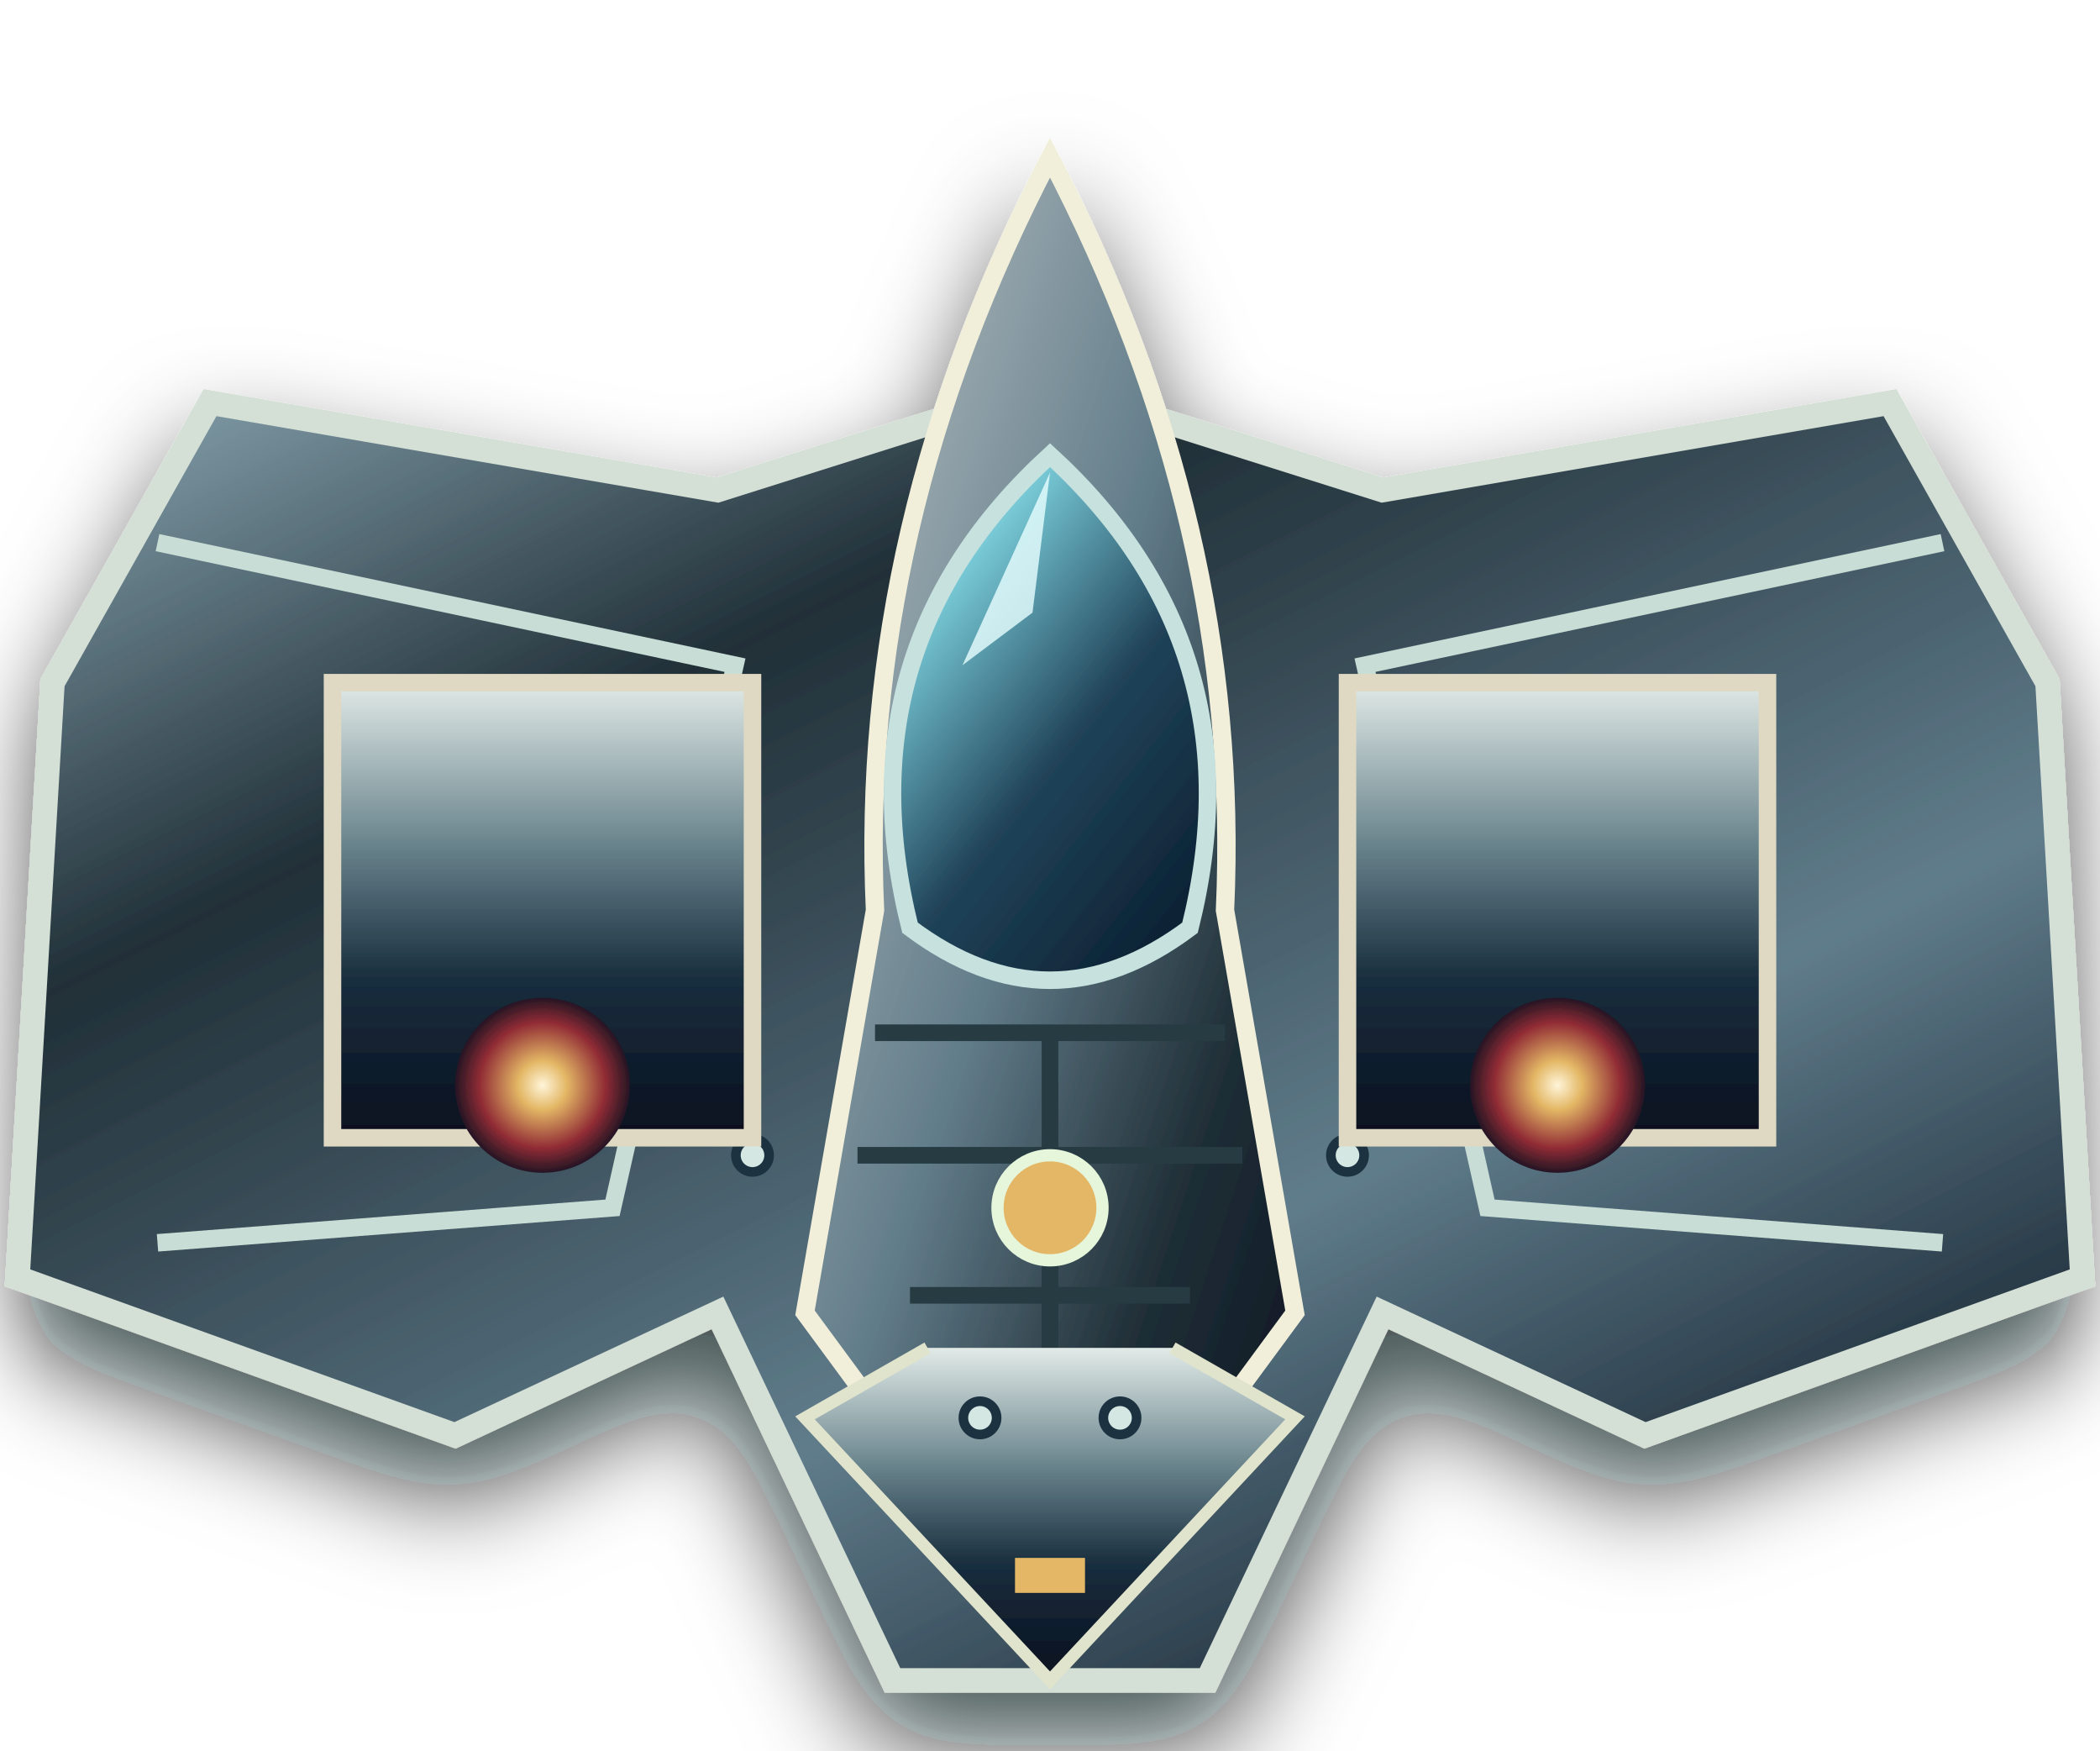
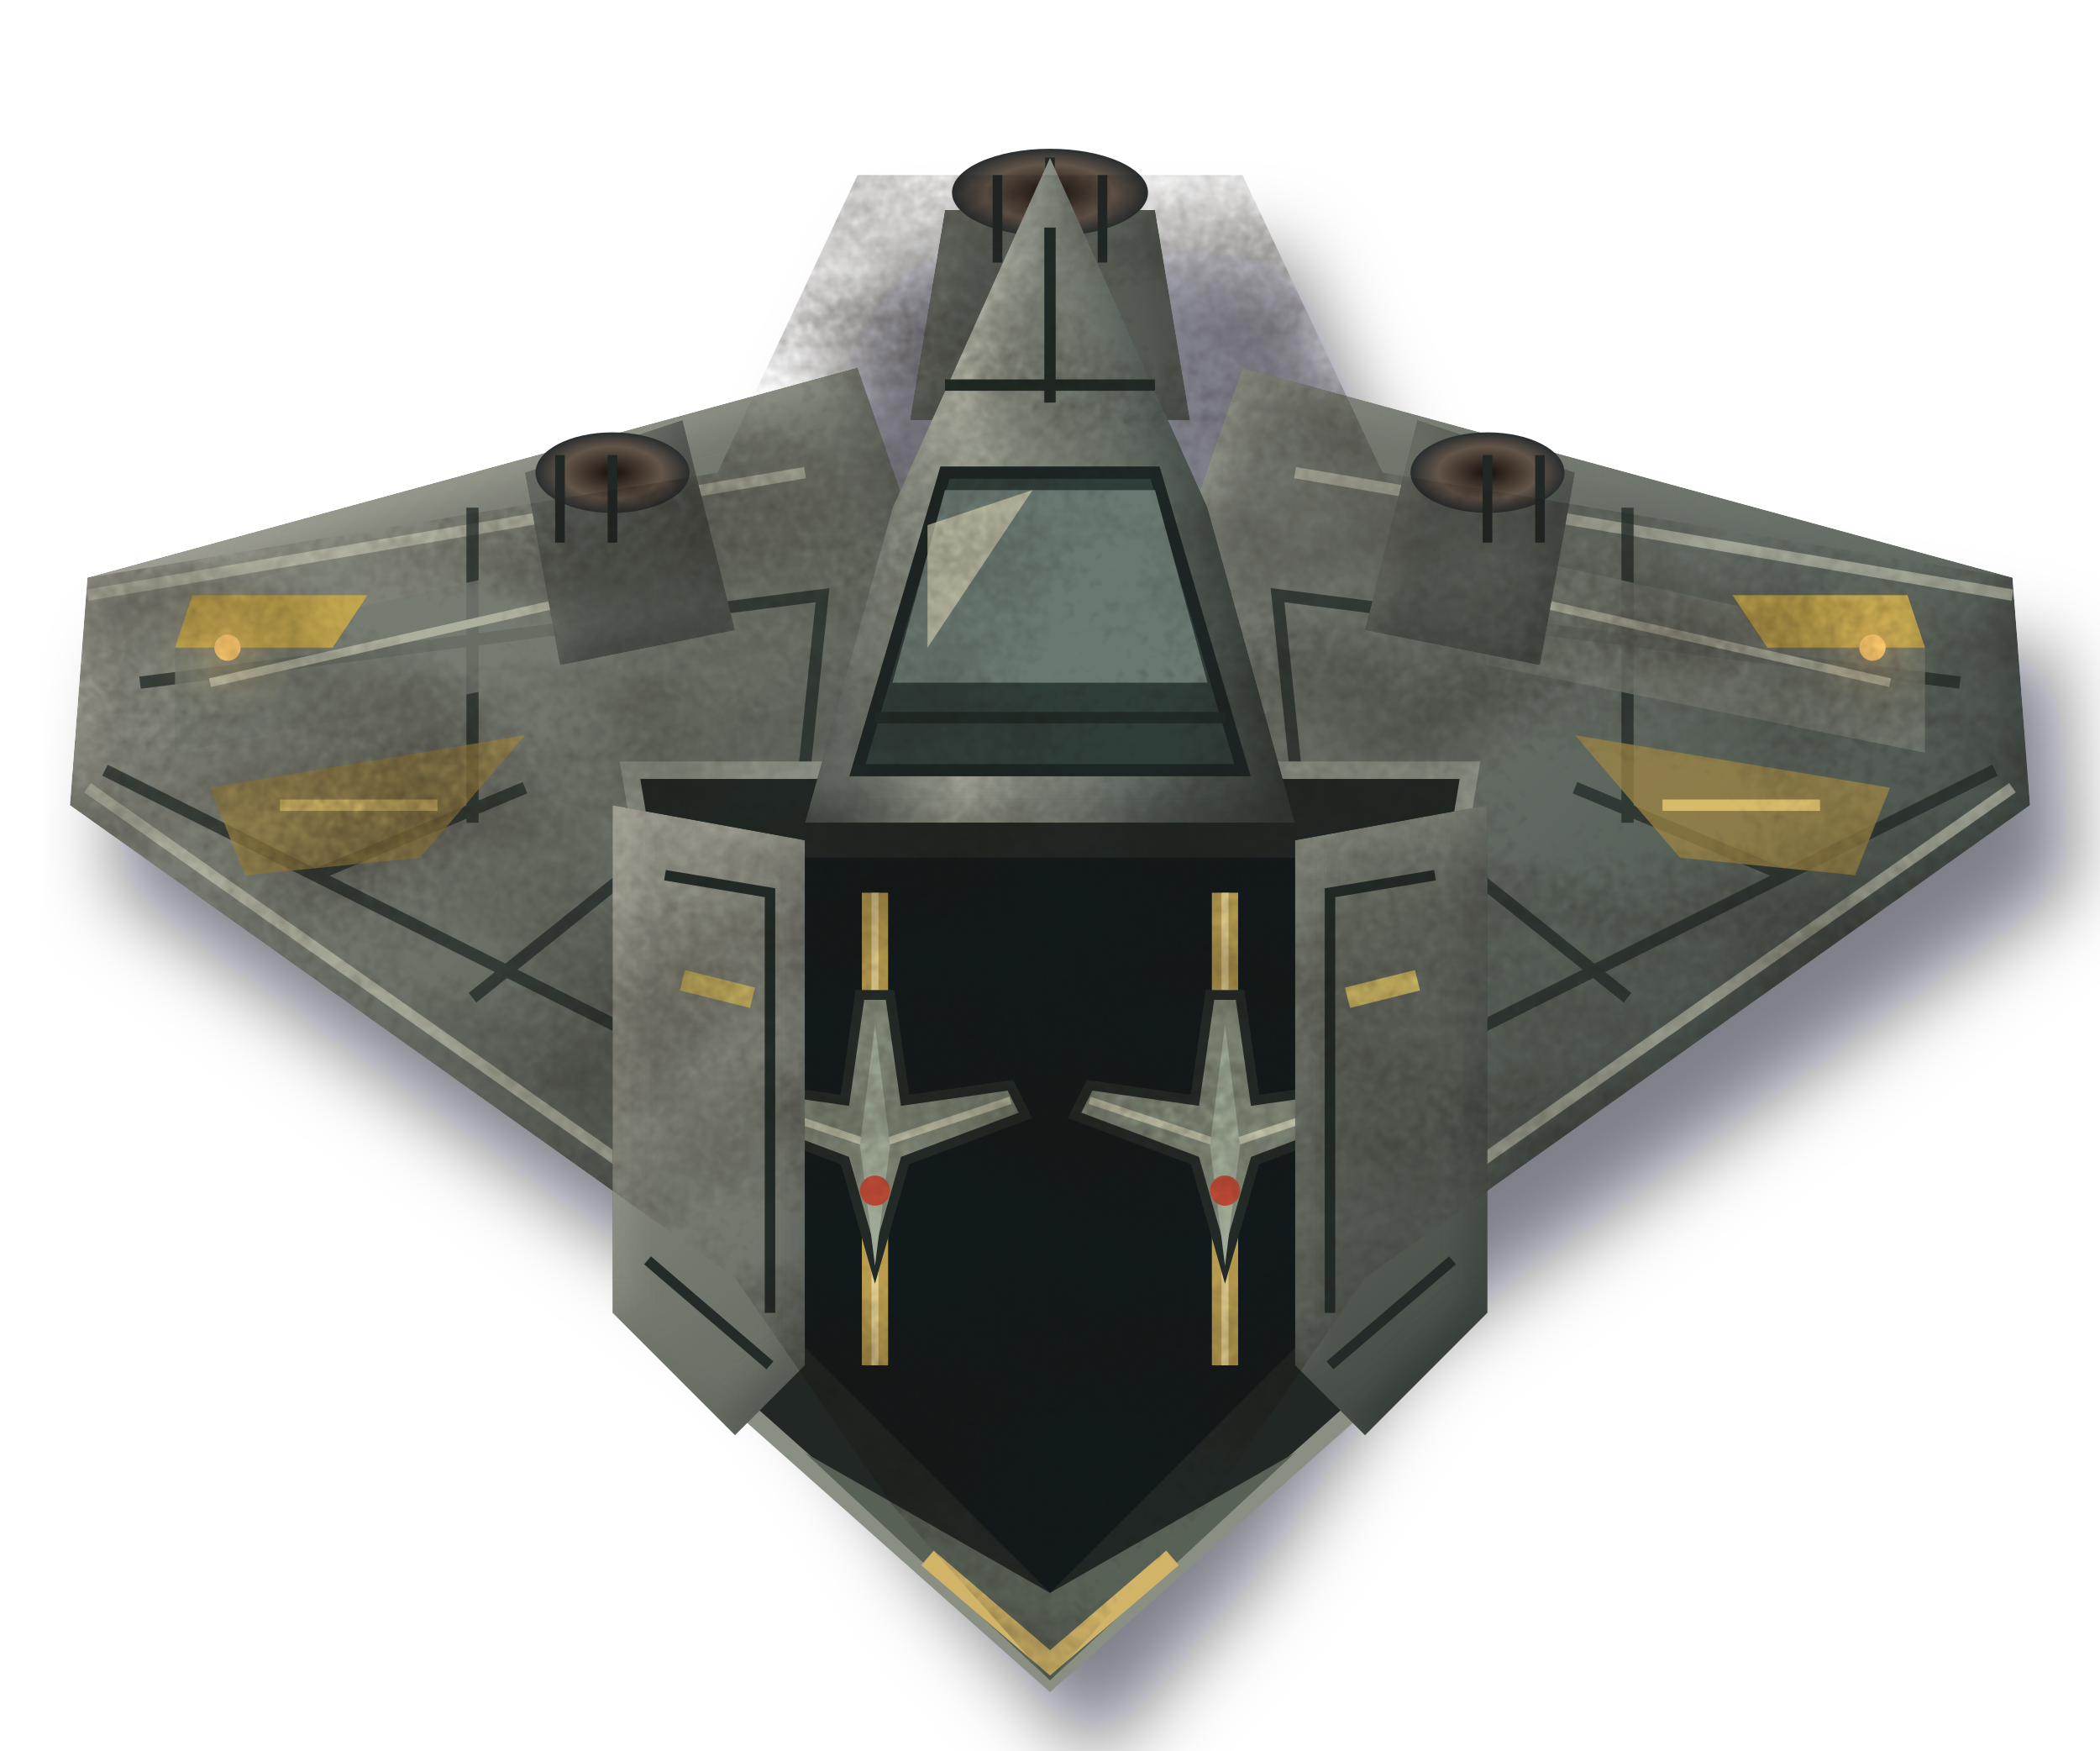
- <svg xmlns="http://www.w3.org/2000/svg" width="120" height="100" viewBox="0 0 120 100">
+ <svg xmlns="http://www.w3.org/2000/svg" xmlns:xlink="http://www.w3.org/1999/xlink" width="120" height="100" viewBox="0 0 120 100">
  <defs>
-     <linearGradient id="hull" x1="0" y1="0" x2="1" y2="1">
-       <stop stop-color="#f6fbf6" />
-       <stop offset=".19" stop-color="#9ba9af" />
-       <stop offset=".46" stop-color="#627d8a" />
-       <stop offset=".73" stop-color="#202f37" />
-       <stop offset="1" stop-color="#090f1e" />
+     <filter id="bevel" x="-5%" y="-5%" width="110%" height="110%" color-interpolation-filters="sRGB">
+       <feGaussianBlur in="SourceAlpha" stdDeviation="1.1" result="height" />
+       <feDiffuseLighting in="height" surfaceScale="2.6" diffuseConstant="1.18" lighting-color="#fff" result="diffuse">
+         <feDistantLight azimuth="225" elevation="52" />
+       </feDiffuseLighting>
+       <feSpecularLighting in="height" surfaceScale="2.6" specularConstant=".75" specularExponent="18" lighting-color="#fff4df" result="specular">
+         <feDistantLight azimuth="225" elevation="44" />
+       </feSpecularLighting>
+       <feComposite in="SourceGraphic" in2="diffuse" operator="arithmetic" k1="1" result="lit" />
+       <feComposite in="specular" in2="SourceAlpha" operator="in" result="gloss" />
+       <feComposite in="gloss" in2="lit" operator="arithmetic" k2=".38" k3="1" result="shaded" />
+       <feComposite in="shaded" in2="SourceAlpha" operator="in" />
+     </filter>
+     <filter id="grime" x="0" y="0" width="100%" height="100%" color-interpolation-filters="sRGB">
+       <feTurbulence type="fractalNoise" baseFrequency=".07 .12" numOctaves="3" seed="16" result="mottle" />
+       <feTurbulence type="fractalNoise" baseFrequency="1.4" numOctaves="2" seed="5" result="grain" />
+       <feComposite in="mottle" in2="grain" operator="arithmetic" k2=".7" k3=".3" />
+       <feColorMatrix type="matrix" values="0 0 0 0 .1  0 0 0 0 .07  0 0 0 0 .05  -1.6 0 0 0 1.05" />
+       <feComposite in2="SourceAlpha" operator="in" />
+     </filter>
+     <filter id="shadow" x="-20%" y="-20%" width="140%" height="150%">
+       <feGaussianBlur in="SourceAlpha" stdDeviation="2.2" />
+       <feOffset dx="2.5" dy="4.5" result="blur" />
+       <feFlood flood-color="#02070d" flood-opacity=".5" />
+       <feComposite in2="blur" operator="in" />
+     </filter>
+     <filter id="glow" x="-200%" y="-200%" width="500%" height="500%">
+       <feGaussianBlur stdDeviation="1.5" result="halo" />
+       <feMerge>
+         <feMergeNode in="halo" />
+         <feMergeNode in="halo" />
+         <feMergeNode in="SourceGraphic" />
+       </feMerge>
+     </filter>
+     <linearGradient id="left" x1="0" y1="0" x2="1" y2="1">
+       <stop stop-color="#919186" />
+       <stop offset=".48" stop-color="#656b62" />
+       <stop offset="1" stop-color="#313a36" />
    </linearGradient>
-     <linearGradient id="wing" x1="0" y1="0" x2=".8" y2="1">
-       <stop stop-color="#8eabb7" />
-       <stop offset=".29" stop-color="#202f37" />
-       <stop offset=".69" stop-color="#607c8b" />
-       <stop offset="1" stop-color="#101d29" />
+     <linearGradient id="right" x1="0" y1="0" x2="1" y2="1">
+       <stop stop-color="#777a71" />
+       <stop offset=".5" stop-color="#535d56" />
+       <stop offset="1" stop-color="#28322f" />
    </linearGradient>
-     <linearGradient id="glass" x1=".15" y1="0" x2=".9" y2="1">
-       <stop stop-color="#e6faff" />
-       <stop offset=".18" stop-color="#76c7d4" />
-       <stop offset=".55" stop-color="#204359" />
-       <stop offset="1" stop-color="#091c2d" />
+     <linearGradient id="body" x1="0" x2="1">
+       <stop stop-color="#363e3b" />
+       <stop offset=".33" stop-color="#a1a698" />
+       <stop offset=".43" stop-color="#858b80" />
+       <stop offset=".7" stop-color="#505b54" />
+       <stop offset="1" stop-color="#29322f" />
    </linearGradient>
-     <radialGradient id="core">
-       <stop stop-color="#fff5da" />
-       <stop offset=".28" stop-color="#e3b765" />
-       <stop offset=".72" stop-color="#912c35" />
-       <stop offset="1" stop-color="#251624" />
+     <radialGradient id="nozzle">
+       <stop stop-color="#18100b" />
+       <stop offset=".65" stop-color="#635549" />
+       <stop offset="1" stop-color="#292e30" />
    </radialGradient>
-     <linearGradient id="steel" x1="0" y1="0" x2="0" y2="1">
-       <stop stop-color="#e1eae7" />
-       <stop offset=".36" stop-color="#67828b" />
-       <stop offset=".65" stop-color="#192e3e" />
-       <stop offset="1" stop-color="#090f1d" />
-     </linearGradient>
-     <filter id="shadow" x="-25%" y="-25%" width="150%" height="160%">
-       <feDropShadow dx="0" dy="3" stdDeviation="3" flood-color="#030c17" flood-opacity=".72" />
-     </filter>
+     <g id="airframe">
+       <path d="M49 10h22l8 17 36 6 1 13-38 27-9 13-9 10-9-10-9-13L4 46l1-13 36-6Z" />
+     </g>
+     <g id="drone">
+       <path d="M0 12-2 5-10 2l1-2 7 1 1-7h2l1 7 7-1 1 2-8 3Z" fill="#7f8877" stroke="#222a27" stroke-width=".65" />
+       <path d="M-9 1 0 4 9 1" stroke="#c1c2a8" stroke-width=".5" fill="none" />
+       <path d="M0 12-1 4l1-8 1 8Z" fill="#9eaa96" />
+       <circle cy="7" r="1" fill="#bc4935" />
+     </g>
  </defs>
-   <g filter="url(#shadow)">
-     <path d="M60 22 79 28 108 23 117 39 119 73 94 82 79 75 69 96 51 96 41 75 26 82 1 73 3 39 12 23 41 28Z" fill="url(#wing)" stroke="#d4dfd6" stroke-width="1.4" />
-     <path d="M9 31 42 38 35 69 9 71 M111 31 78 38 85 69 111 71" fill="none" stroke="#c8ddd5" stroke-width="1" />
-     <path d="M60 9Q49 30 50 52L46 75 60 94 74 75 70 52Q71 30 60 9Z" fill="url(#hull)" stroke="#f1efda" stroke-width="1.05" />
-     <path d="M60 26Q48 37 52 53Q60 59 68 53Q72 37 60 26Z" fill="url(#glass)" stroke="#c6e1de" />
-     <path d="M60 27 55 38 59 35" fill="#e8ffff" opacity=".8" />
-     <path d="M50 59 70 59 M49 66 71 66 M52 74 68 74 M60 59v25" fill="none" stroke="#263b43" stroke-width=".95" />
-     <path d="M53 77 46 81 60 96 74 81 67 77" fill="url(#steel)" stroke="#e1e4cc" stroke-width=".7" />
-     <path d="M27 48 41 52 M93 48 79 52 M26 64 43 59 M94 64 77 59" stroke="#e3b765" stroke-width="1.25" />
-     <path d="M32 60h8 M80 60h8" stroke="#e0eadb" stroke-width="1" />
-     <path d="M32.5 45.5h7l3 1.5-3 1.5h-7l-3-1.5Z" fill="url(#steel)" stroke="#d3e0dc" stroke-width=".45" />
-     <path d="M80.5 45.5h7l3 1.5-3 1.5h-7l-3-1.5Z" fill="url(#steel)" stroke="#d3e0dc" stroke-width=".45" />
-     <circle cx="25" cy="51" r=".95" fill="#d4e7e2" stroke="#1b3341" stroke-width=".55" />
-     <circle cx="35" cy="55" r=".95" fill="#d4e7e2" stroke="#1b3341" stroke-width=".55" />
-     <circle cx="43" cy="66" r=".95" fill="#d4e7e2" stroke="#1b3341" stroke-width=".55" />
-     <circle cx="95" cy="51" r=".95" fill="#d4e7e2" stroke="#1b3341" stroke-width=".55" />
-     <circle cx="85" cy="55" r=".95" fill="#d4e7e2" stroke="#1b3341" stroke-width=".55" />
-     <circle cx="77" cy="66" r=".95" fill="#d4e7e2" stroke="#1b3341" stroke-width=".55" />
-     <circle cx="56" cy="81" r=".95" fill="#d4e7e2" stroke="#1b3341" stroke-width=".55" />
-     <circle cx="64" cy="81" r=".95" fill="#d4e7e2" stroke="#1b3341" stroke-width=".55" />
-     <path d="M19 39h24v26H19z M77 39h24v26H77z" fill="url(#steel)" stroke="#dfd9c3" />
-     <circle cx="31" cy="62" r="5" fill="url(#core)" />
-     <circle cx="89" cy="62" r="5" fill="url(#core)" />
-     <circle cx="60" cy="69" r="3" fill="#e3b765" stroke="#e6f6db" stroke-width=".7" />
-     <path d="M58 90h4" stroke="#e3b765" stroke-width="2" />
+   <use href="#airframe" xlink:href="#airframe" filter="url(#shadow)" />
+   <g filter="url(#bevel)">
+     <path d="M49 21 5 33 4 46 42 73 53 76 57 44Z" fill="url(#left)" />
+     <path d="M71 21 115 33 116 46 78 73 67 76 63 44Z" fill="url(#right)" />
  </g>
+   <path d="M5 34 46 27 M115 34 74 27 M5 45l37 26 M115 45 78 71" fill="none" stroke="#d1d0bc" stroke-width=".65" opacity=".58" />
+   <g fill="none" stroke="#202a27" stroke-width=".7" opacity=".75">
+     <path d="M8 39 47 34 44 63 6 44 M112 39 73 34l3 29 38-19 M18 50l12-5 M102 50l-12-5 M27 57l10-8 M93 57l-10-8 M27 29 27 47 M93 29v18" />
+   </g>
+   <path d="M10 37 37 31l-2 7-25 5Z M110 37l-27-6 2 7 25 5Z" fill="#767b70" opacity=".8" />
+   <path d="M12 39 34 34 M108 39l-22-5" stroke="#aeb09e" stroke-width=".5" />
+   <path d="M12 45 30 42l-6 7-10 1Z M108 45 90 42l6 7 10 1Z" fill="#a18742" opacity=".72" />
+   <path d="M16 46h9 M104 46h-9" stroke="#d6bb69" stroke-width=".65" />
+   <g filter="url(#bevel)" fill="#4b514b">
+     <path d="M30 27 39 24l3 12-10 2Z M81 24l9 3-2 11-10-2Z M54 12h12l2 12H52Z" />
+   </g>
+   <ellipse cx="35" cy="27" rx="4.4" ry="2.3" fill="url(#nozzle)" />
+   <ellipse cx="85" cy="27" rx="4.4" ry="2.3" fill="url(#nozzle)" />
+   <ellipse cx="60" cy="11" rx="5.6" ry="2.5" fill="url(#nozzle)" />
+   <path d="M32 31v-5 M35 31v-5 M85 31v-5 M88 31v-5 M57 15v-5 M60 15V9 M63 15v-5" stroke="#202726" stroke-width=".55" />
+   <path d="M36 44 84 44l-6 36-18 16-18-16Z" fill="#202724" stroke="#899083" stroke-width="1" />
+   <path d="M42 49h36l-4 28-14 14-14-14Z" fill="#11191a" />
+   <path d="M50 51v27 M70 51v27" fill="none" stroke="#ba9d4f" stroke-width="1.5" />
+   <path d="M50 51v27 M70 51v27" fill="none" stroke="#eee0a4" stroke-width=".4" opacity=".75" />
+   <use href="#drone" xlink:href="#drone" transform="translate(50 62) scale(.86)" />
+   <use href="#drone" xlink:href="#drone" transform="translate(70 62) scale(.86)" />
+   <path d="M35 46 46 48 46 78 42 82 35 75Z M85 46 74 48v30l4 4 7-7Z" fill="url(#left)" filter="url(#bevel)" />
+   <path d="M38 50 44 51v24 M82 50l-6 1v24 M37 72l7 6 M83 72l-7 6" stroke="#222b28" stroke-width=".6" fill="none" />
+   <path d="M39 56 43 57 M81 56l-4 1" stroke="#d3bd66" stroke-width="1.2" />
+   <path d="M60 9 51 29l-5 18h28l-5-18Z" fill="url(#body)" filter="url(#bevel)" />
+   <path d="M54 27h12l5 17H49Z" fill="#303e3a" stroke="#1c2625" stroke-width=".7" />
+   <path d="M54 28h12l3 11H51Z" fill="#697972" />
+   <path d="M53 30 59 28l-6 9Z" fill="#d8d2b4" opacity=".7" />
+   <path d="M50 41h20 M54 22h12 M60 13v10" stroke="#202b27" stroke-width=".65" fill="none" />
+   <path d="M46 83 60 96 74 83l-14 8Z" fill="#586156" />
+   <path d="M53 89 60 95l7-6" stroke="#d1b468" stroke-width="1.1" fill="none" />
+   <path d="M11 34h10l-2 3H10Z M109 34H99l2 3h9Z M54 45h12" fill="#c2a64d" />
+   <circle cx="13" cy="37" r=".75" fill="#ffcb6d" filter="url(#glow)" />
+   <circle cx="107" cy="37" r=".75" fill="#ffcb6d" filter="url(#glow)" />
+   <use href="#airframe" xlink:href="#airframe" filter="url(#grime)" opacity=".5" />
</svg>
